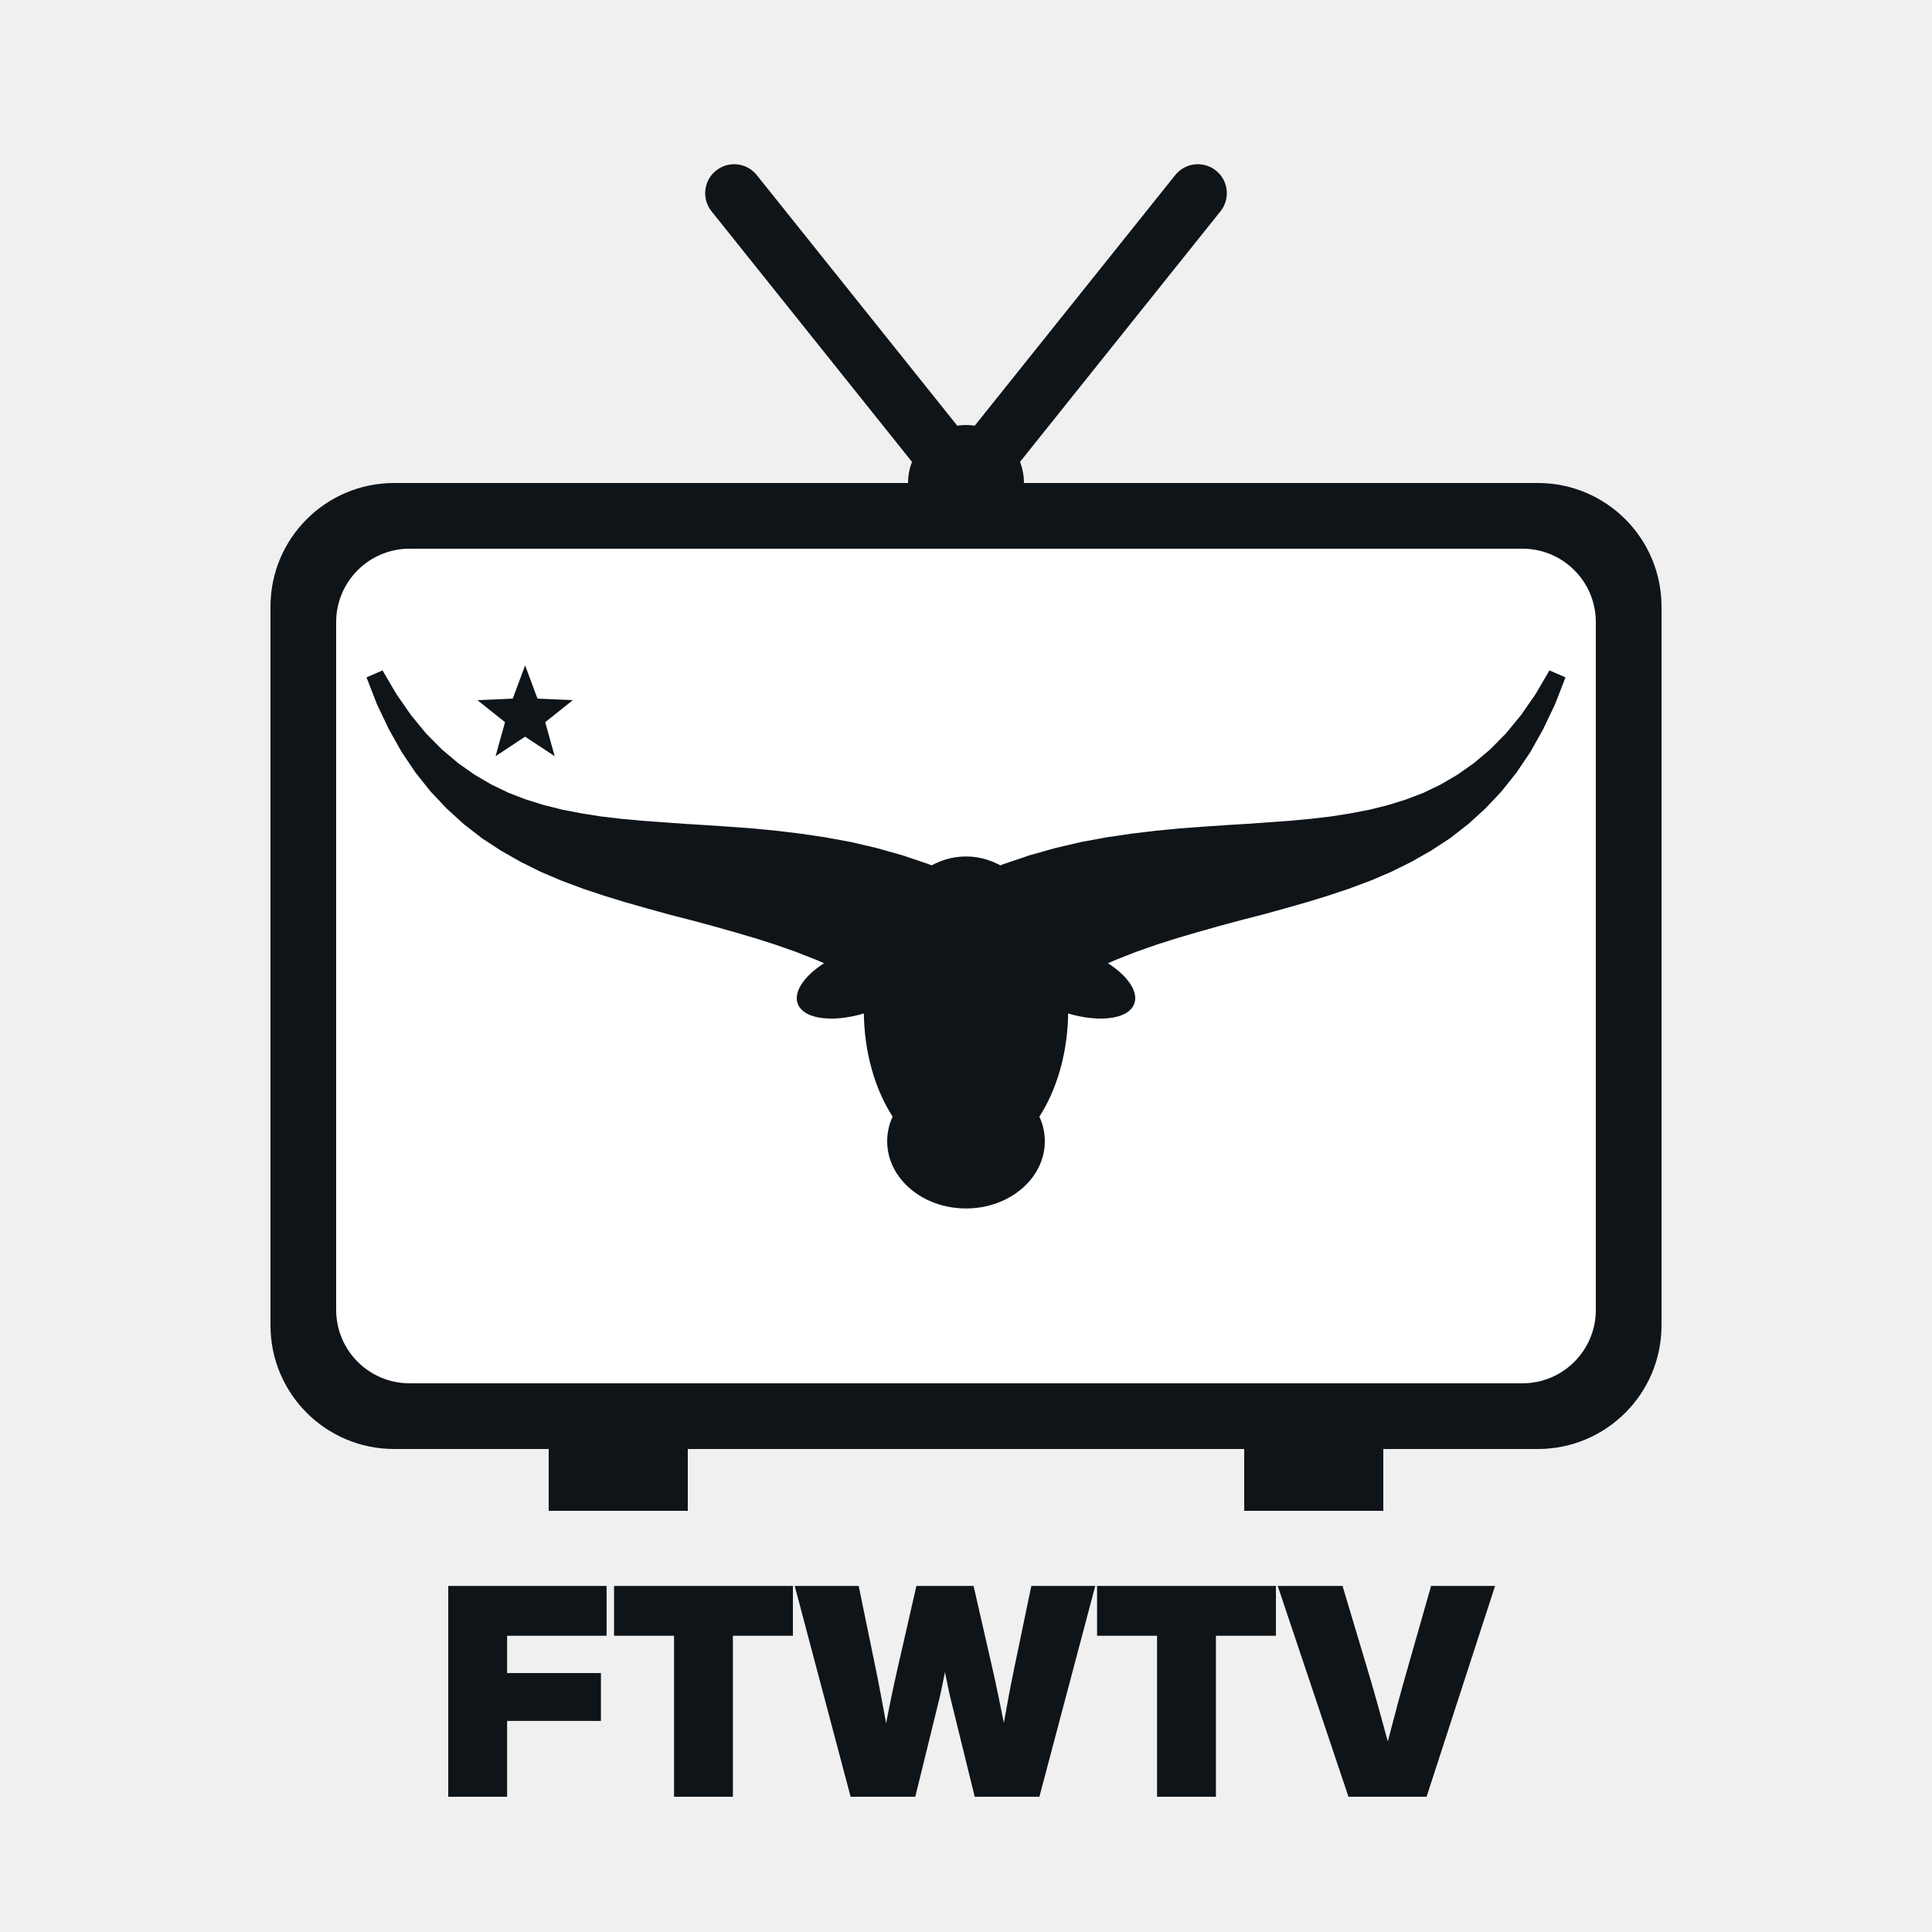
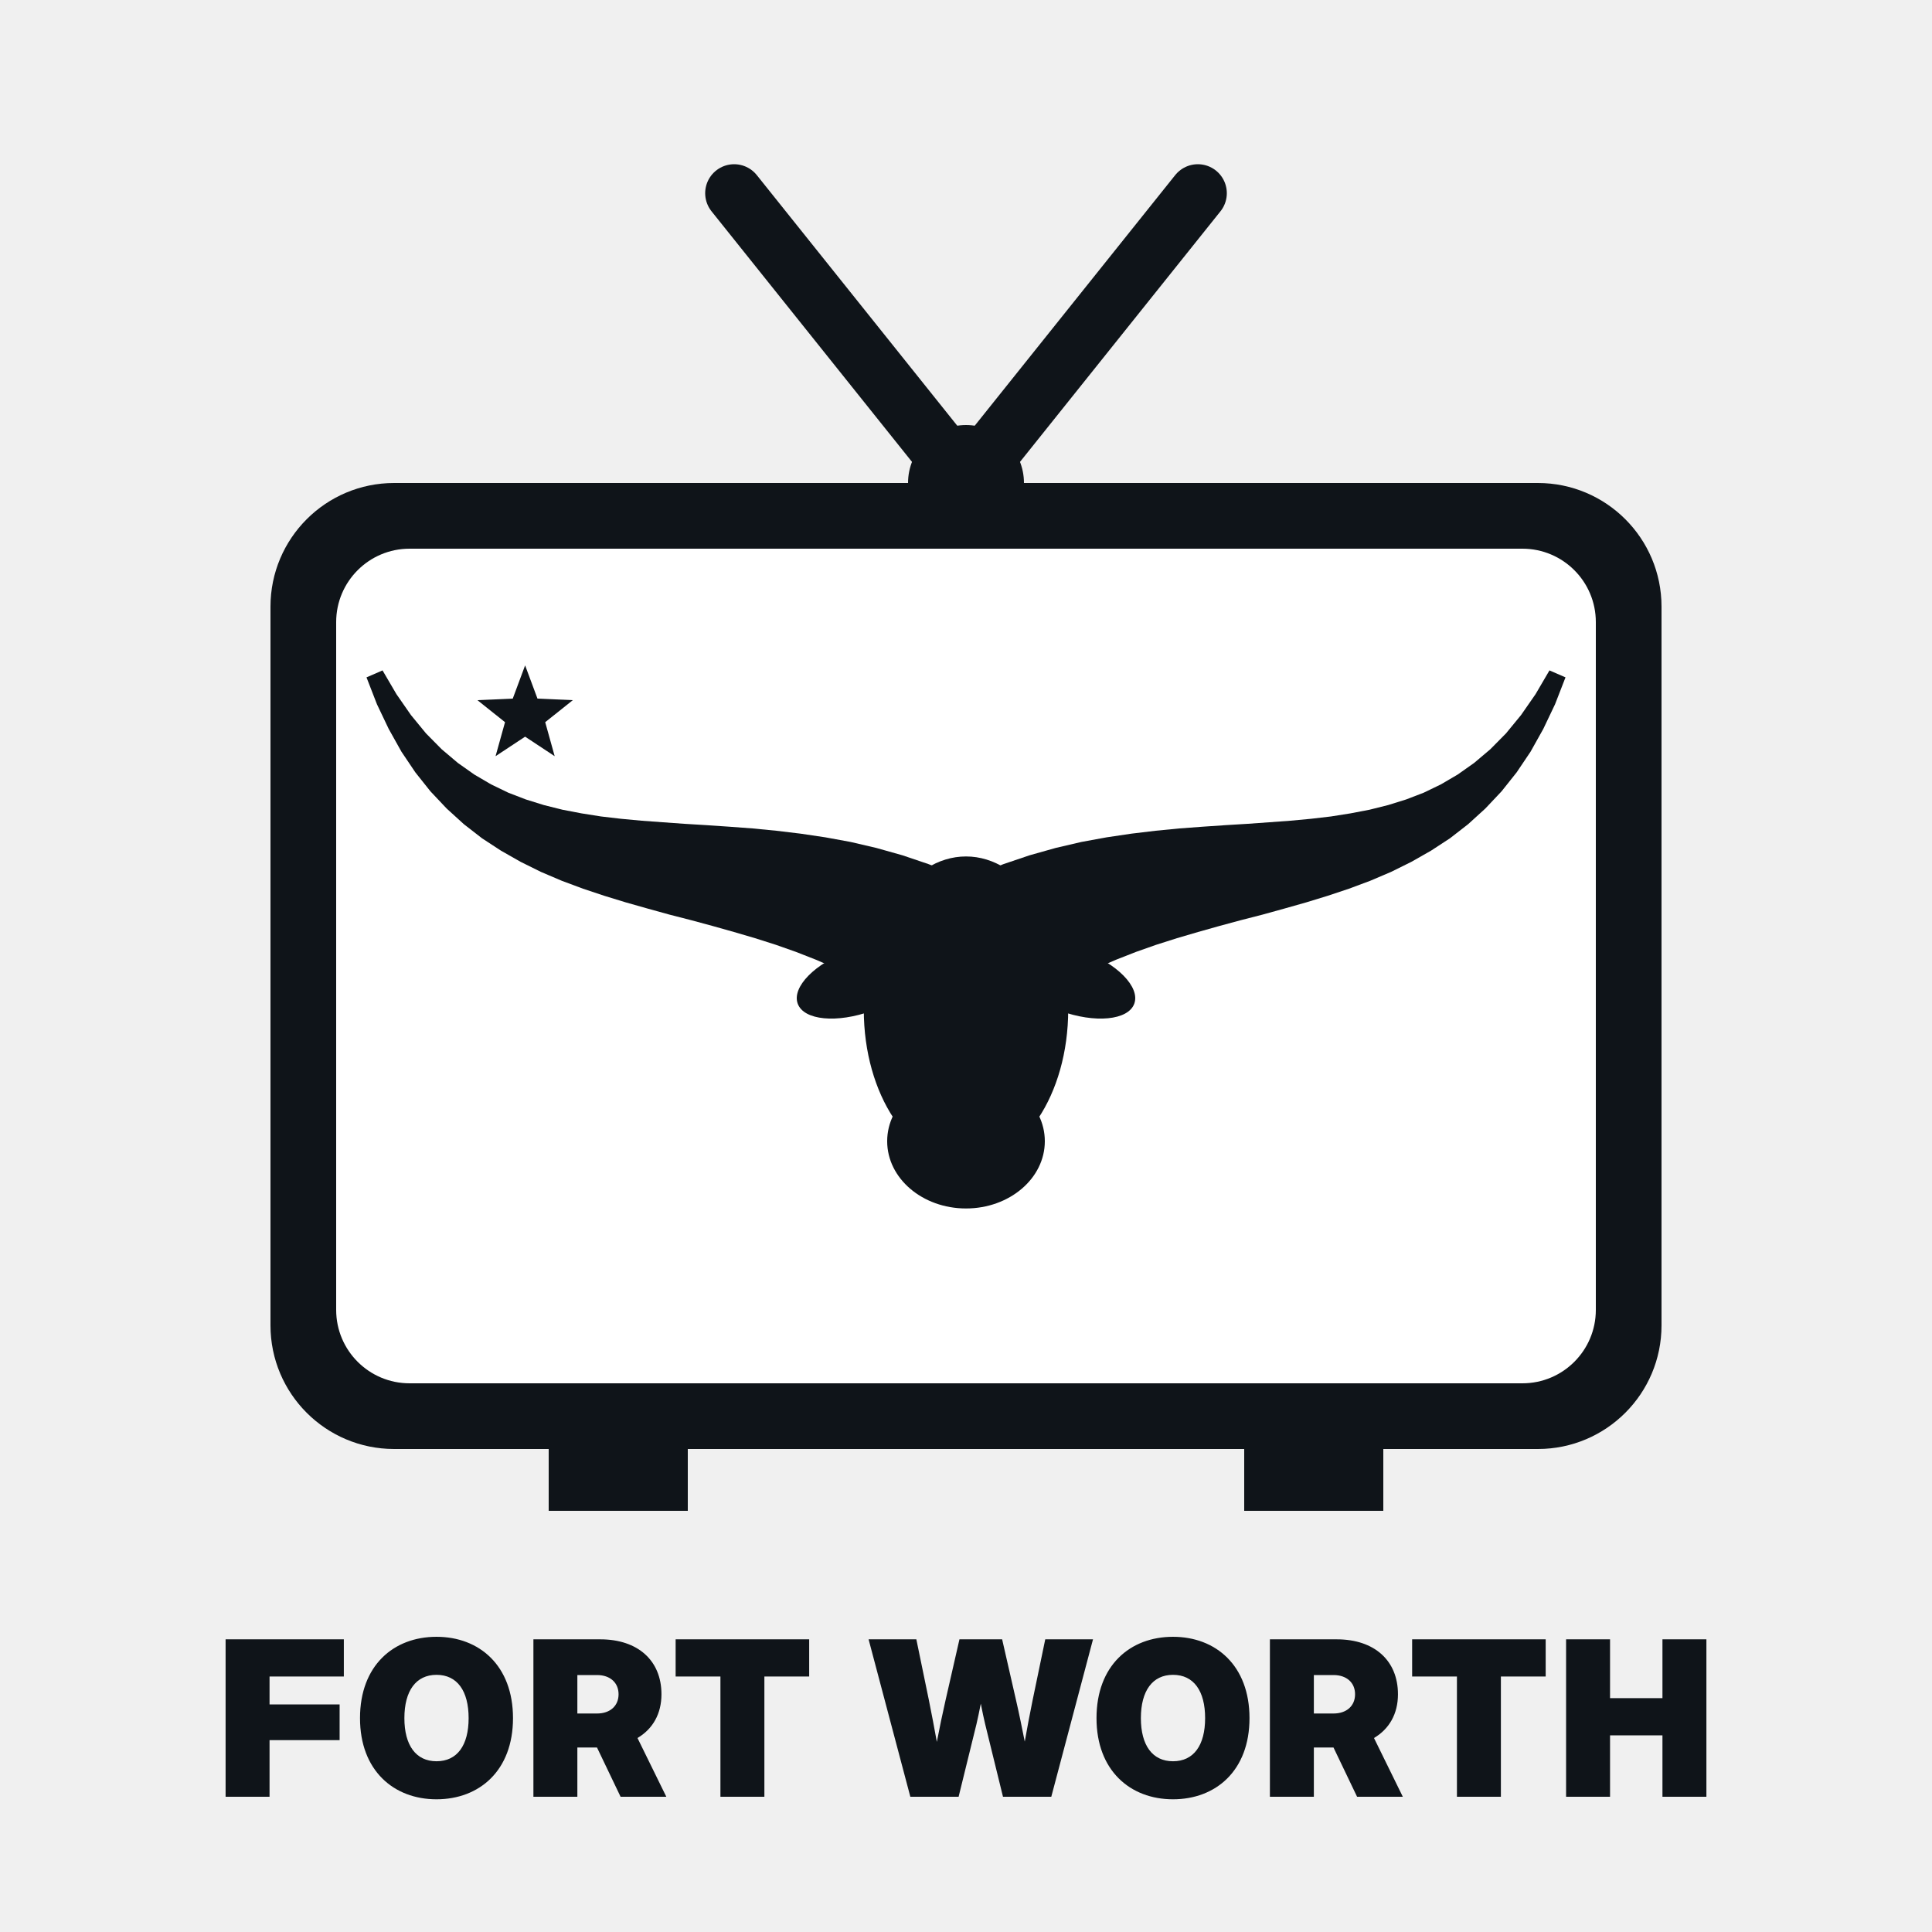
<svg xmlns="http://www.w3.org/2000/svg" viewBox="0 0 1000 1000" width="1000" height="1000">
  <defs>
    <linearGradient id="sun" x1="0" y1="0" x2="0" y2="1">
      <stop offset="0" stop-color="#2B3A7A" />
      <stop offset="0.55" stop-color="#F2B134" />
      <stop offset="1" stop-color="#E8743B" />
    </linearGradient>
  </defs>
  <rect x="140" y="250" width="720" height="500" rx="64" fill="#0F1419" />
  <rect x="174" y="284" width="652" height="432" rx="38" fill="#FFFFFF" />
  <polygon points="271.8,344.4 278.2,361.6 296.5,362.4 282.2,373.8 287.1,391.4 271.8,381.3 256.5,391.4 261.4,373.8 247.1,362.4 265.4,361.6" fill="#0F1419" />
  <g fill="#0F1419">
    <polygon points="494.5,452.9 480.7,447.3 467.1,442.7 453.6,438.9 440.3,435.8 427.2,433.4 414.4,431.5 401.9,430.0 389.6,428.8 377.5,427.9 365.7,427.1 354.2,426.4 343.0,425.6 332.1,424.8 321.4,423.8 311.1,422.6 301.0,421.0 291.1,419.1 281.5,416.7 272.2,413.8 263.1,410.3 254.2,406.0 245.5,400.9 237.0,394.9 228.6,387.8 220.5,379.6 212.7,370.1 205.2,359.3 198.0,347.0 189.7,350.6 195.1,364.5 201.2,377.3 207.8,389.1 215.0,399.8 222.8,409.6 231.2,418.5 240.1,426.6 249.5,433.9 259.3,440.3 269.5,446.1 280.0,451.3 290.8,455.9 301.8,460.0 312.9,463.7 324.0,467.1 335.3,470.3 346.5,473.4 357.8,476.3 368.9,479.3 379.9,482.4 390.8,485.6 401.5,489.0 412.0,492.7 422.2,496.7 432.2,501.0 441.8,505.8 451.1,511.1 460.2,516.9" />
    <polygon points="539.8,516.9 548.9,511.1 558.2,505.8 567.8,501.0 577.8,496.7 588.0,492.7 598.5,489.0 609.2,485.6 620.1,482.4 631.1,479.3 642.2,476.3 653.5,473.4 664.7,470.3 676.0,467.1 687.1,463.7 698.2,460.0 709.2,455.9 720.0,451.3 730.5,446.1 740.7,440.3 750.5,433.9 759.9,426.6 768.8,418.5 777.2,409.6 785.0,399.8 792.2,389.1 798.8,377.3 804.9,364.5 810.3,350.6 802.0,347.0 794.8,359.3 787.3,370.1 779.5,379.6 771.4,387.8 763.0,394.9 754.5,400.9 745.8,406.0 736.9,410.3 727.8,413.8 718.5,416.7 708.9,419.1 699.0,421.0 688.9,422.6 678.6,423.8 667.9,424.8 657.0,425.6 645.8,426.4 634.3,427.1 622.5,427.9 610.4,428.8 598.1,430.0 585.6,431.5 572.8,433.4 559.7,435.8 546.4,438.9 532.9,442.7 519.3,447.3 505.5,452.9" />
    <ellipse cx="445.6" cy="507.6" rx="34.8" ry="16.6" transform="rotate(-20 445.6 507.6)" />
    <ellipse cx="554.4" cy="507.6" rx="34.8" ry="16.6" transform="rotate(20 554.4 507.6)" />
    <ellipse cx="500.0" cy="522.7" rx="52.9" ry="79.4" />
    <ellipse cx="500.0" cy="590.7" rx="40.8" ry="34.8" />
  </g>
  <rect x="284" y="748" width="72" height="34" fill="#0F1419" />
  <rect x="644" y="748" width="72" height="34" fill="#0F1419" />
  <g stroke="#0F1419" stroke-width="30" stroke-linecap="round" fill="none">
    <path d="M 500 250 L 380 100" />
    <path d="M 500 250 L 620 100" />
  </g>
  <circle cx="500" cy="250" r="30" fill="#0F1419" />
-   <text x="500" y="930" text-anchor="middle" font-family="Inter Display, Inter, Liberation Sans, Arial, sans-serif" font-weight="900" font-size="150" letter-spacing="-2" fill="#0F1419">FTWTV</text>
+   <text x="500" y="930" text-anchor="middle" font-family="Inter Display, Inter, Liberation Sans, Arial, sans-serif" font-weight="900" font-size="112" letter-spacing="4" fill="#0F1419">FORT WORTH</text>
</svg>
